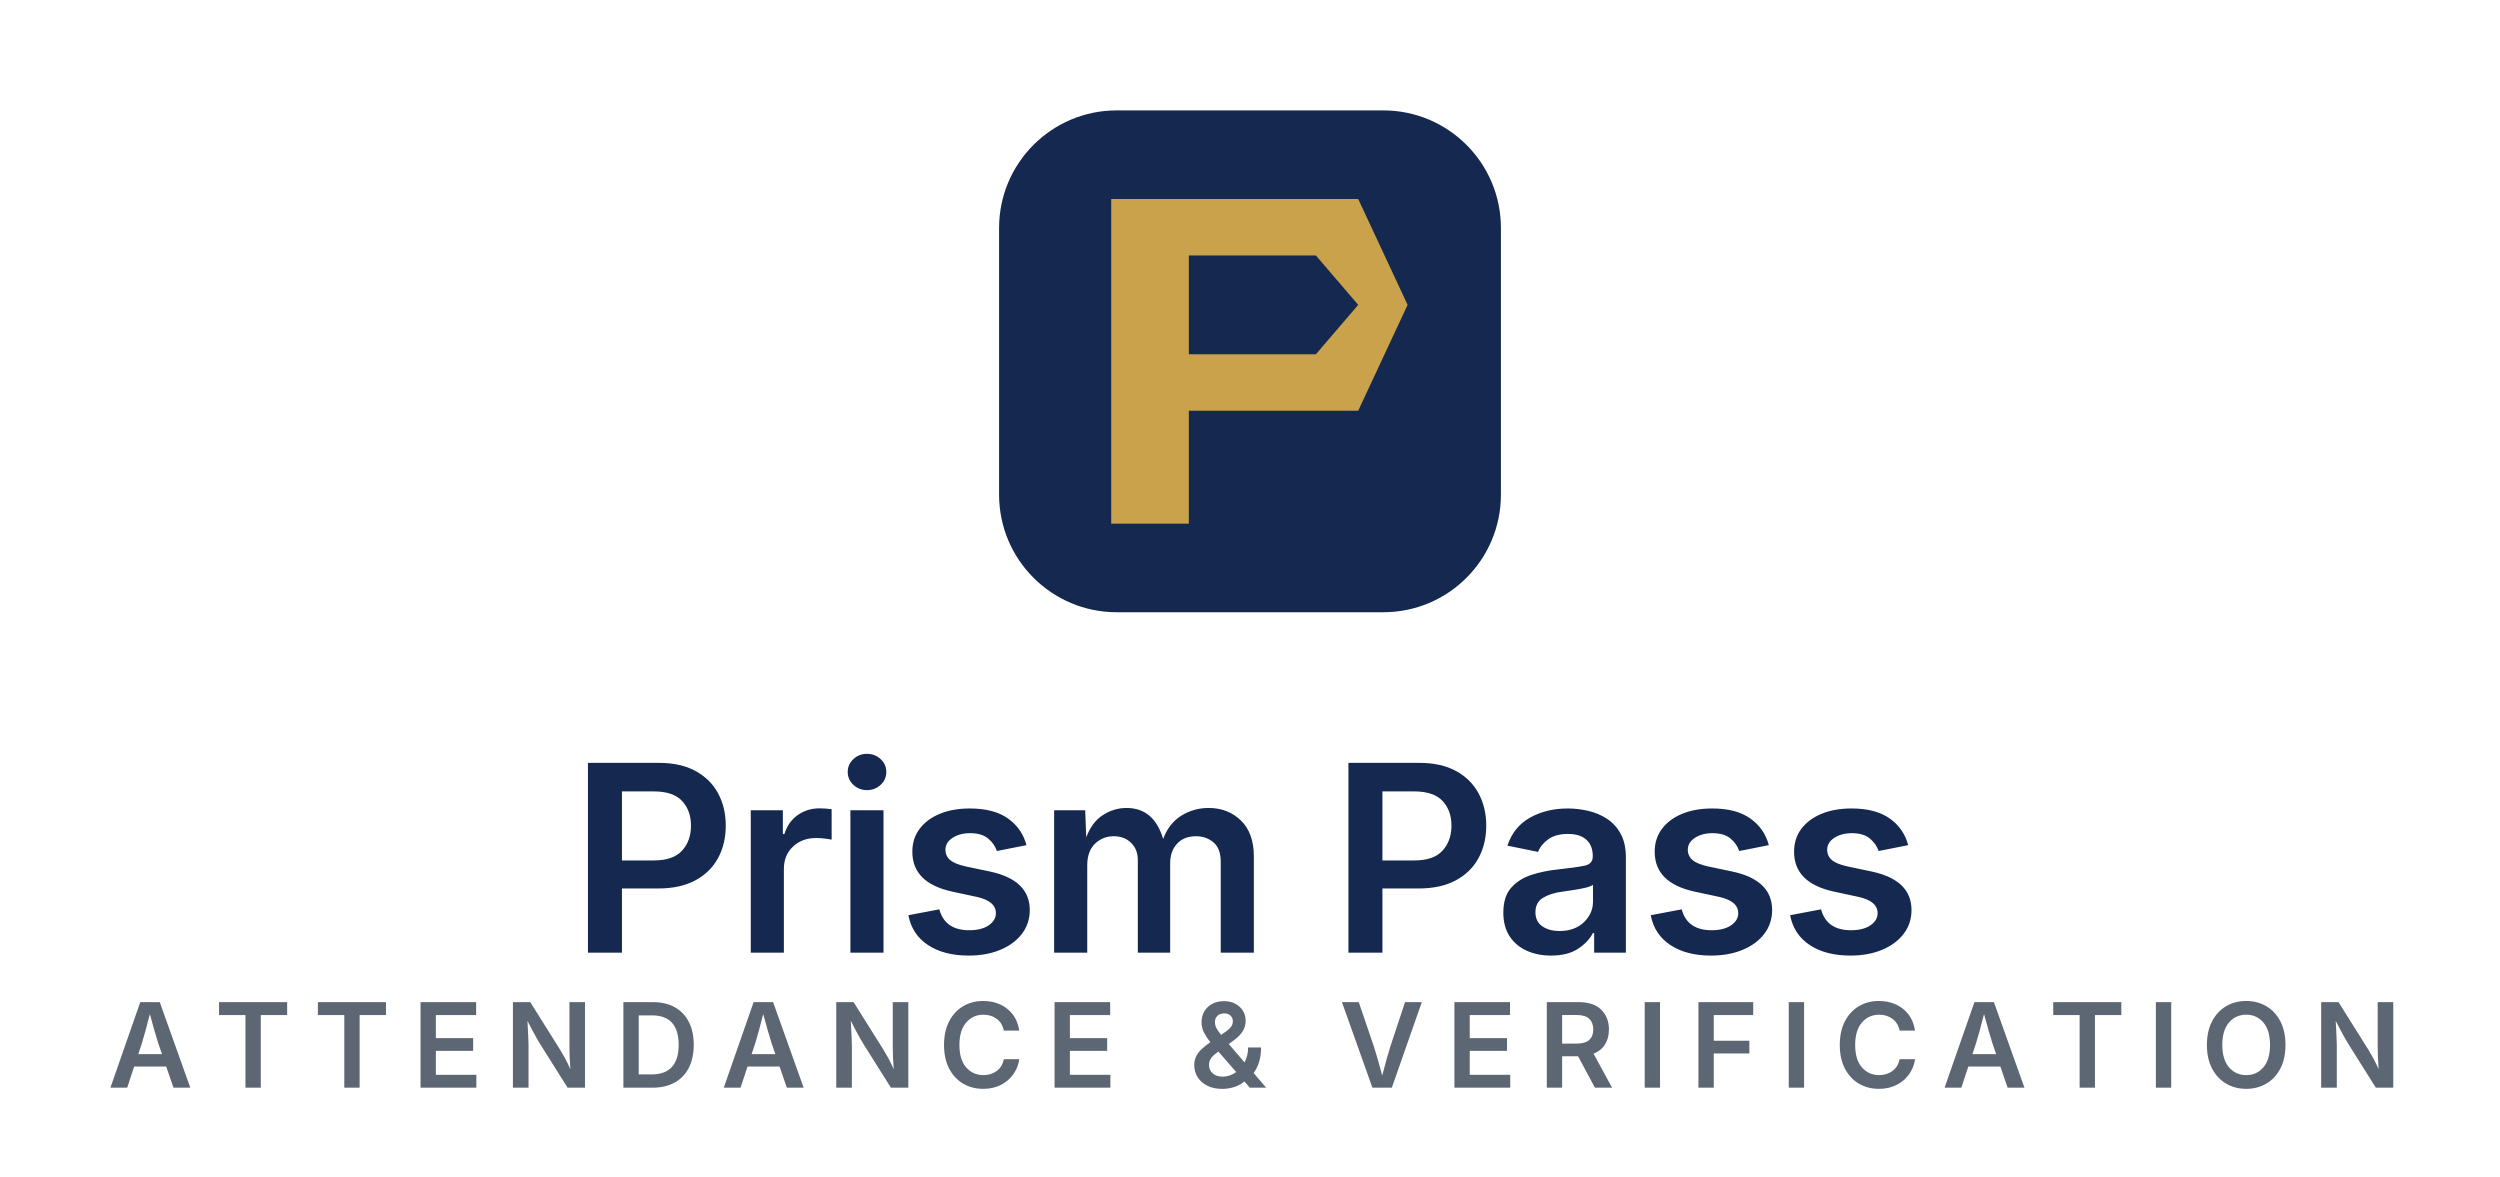
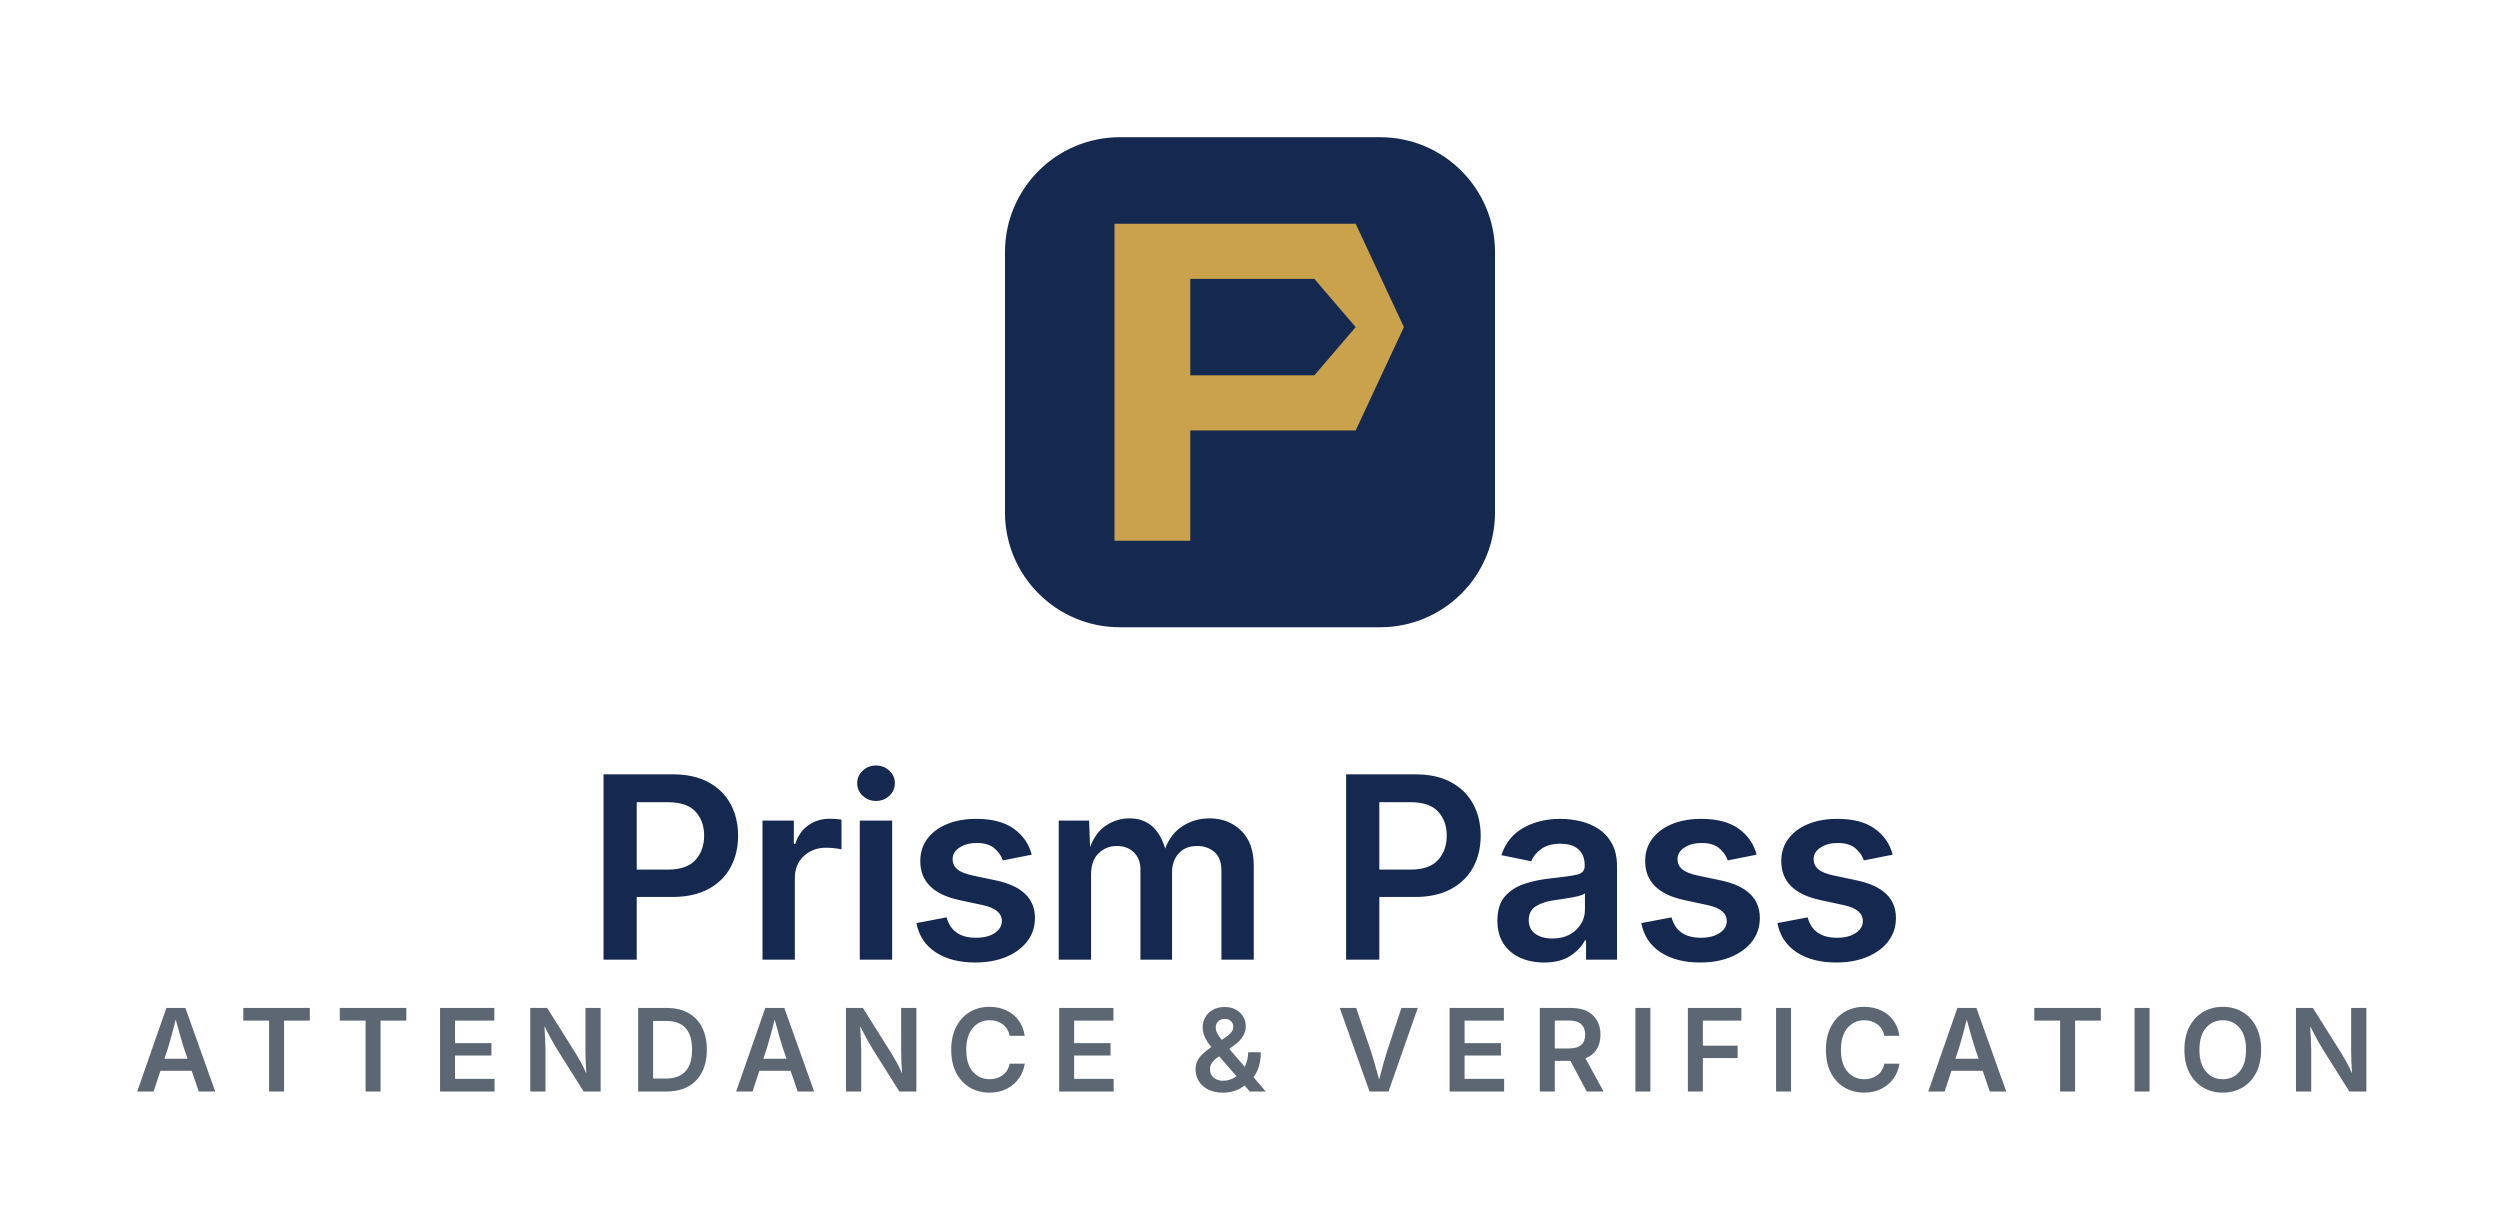
- <svg xmlns="http://www.w3.org/2000/svg" width="478.241" height="224.968" viewBox="0 0 478.241 224.968" role="img" aria-label="Prism Pass">
-   <rect width="478.241" height="224.968" fill="none" />
-   <g transform="translate(191.121 21.12) scale(3)">
+ <svg xmlns="http://www.w3.org/2000/svg" width="489.761" height="240.712" viewBox="0 0 489.761 240.712" role="img" aria-label="Prism Pass">
+   <rect width="489.761" height="240.712" fill="none" />
+   <g transform="translate(196.881 26.88) scale(3)">
    <rect width="32" height="32" rx="7.5" fill="#142850" />
    <path d="M7.15 5.65H22.9L26.05 12.4L22.9 19.15H12.1V26.35H7.15Z M12.1 9.25H20.2L22.9 12.4L20.2 15.55H12.1Z" fill="#C9A24B" fill-rule="evenodd" />
  </g>
-   <g transform="translate(108.817 182.239) scale(0.499)">
+   <g transform="translate(114.577 187.999) scale(0.499)">
    <path d="M7.324 0.0V-72.754H34.521Q42.871 -72.754 48.584 -69.629Q54.297 -66.504 57.227 -61.06Q60.156 -55.615 60.156 -48.682Q60.156 -41.699 57.202 -36.255Q54.248 -30.811 48.486 -27.71Q42.725 -24.609 34.326 -24.609H20.361V0.0ZM20.361 -35.352H32.617Q39.99 -35.352 43.408 -39.111Q46.826 -42.871 46.826 -48.682Q46.826 -54.492 43.408 -58.154Q39.99 -61.816 32.52 -61.816H20.361Z M69.74 0.0V-54.59H82.045V-45.459H82.631Q84.096 -50.195 87.758 -52.759Q91.42 -55.322 96.107 -55.322Q98.549 -55.322 100.746 -54.98V-43.311Q99.965 -43.506 98.207 -43.726Q96.449 -43.945 94.74 -43.945Q89.418 -43.945 85.927 -40.649Q82.436 -37.354 82.436 -32.129V0.0Z M107.938 0.0V-54.59H120.633V0.0ZM114.285 -62.305Q111.258 -62.305 109.085 -64.331Q106.912 -66.357 106.912 -69.287Q106.912 -72.168 109.085 -74.194Q111.258 -76.221 114.285 -76.221Q117.361 -76.221 119.534 -74.194Q121.707 -72.168 121.707 -69.287Q121.707 -66.357 119.534 -64.331Q117.361 -62.305 114.285 -62.305Z M153.264 1.123Q143.84 1.123 137.712 -2.905Q131.584 -6.934 130.168 -14.355L142.033 -16.602Q144.182 -8.594 153.508 -8.594Q158.195 -8.594 160.954 -10.474Q163.713 -12.354 163.713 -15.137Q163.713 -19.775 156.34 -21.387L147.014 -23.389Q131.682 -26.709 131.682 -38.672Q131.682 -43.75 134.465 -47.461Q137.248 -51.172 142.204 -53.223Q147.16 -55.273 153.703 -55.273Q162.98 -55.273 168.376 -51.416Q173.771 -47.559 175.432 -41.211L164.104 -38.965Q163.127 -41.797 160.686 -43.799Q158.244 -45.801 153.85 -45.801Q149.846 -45.801 147.111 -44.019Q144.377 -42.236 144.377 -39.453Q144.377 -37.061 146.159 -35.522Q147.941 -33.984 152.141 -33.057L161.418 -31.104Q176.701 -27.832 176.701 -16.357Q176.701 -11.182 173.723 -7.251Q170.744 -3.32 165.446 -1.099Q160.148 1.123 153.264 1.123Z M186.041 0.0V-54.59H197.955L198.346 -44.189Q200.494 -50.0 204.718 -52.734Q208.941 -55.469 213.824 -55.469Q224.273 -55.469 227.838 -43.604Q230.035 -49.512 234.771 -52.49Q239.508 -55.469 245.27 -55.469Q252.643 -55.469 257.623 -50.684Q262.604 -45.898 262.604 -36.816V0.0H249.908V-34.863Q249.908 -39.941 247.125 -42.285Q244.342 -44.629 240.436 -44.629Q235.797 -44.629 233.16 -41.748Q230.523 -38.867 230.523 -34.277V0.0H218.121V-35.449Q218.121 -39.6 215.533 -42.114Q212.945 -44.629 208.893 -44.629Q204.693 -44.629 201.715 -41.772Q198.736 -38.916 198.736 -33.447V0.0Z M298.861 0.0V-72.754H326.059Q334.408 -72.754 340.121 -69.629Q345.834 -66.504 348.764 -61.06Q351.693 -55.615 351.693 -48.682Q351.693 -41.699 348.739 -36.255Q345.785 -30.811 340.023 -27.71Q334.262 -24.609 325.863 -24.609H311.898V0.0ZM311.898 -35.352H324.154Q331.527 -35.352 334.945 -39.111Q338.363 -42.871 338.363 -48.682Q338.363 -54.492 334.945 -58.154Q331.527 -61.816 324.057 -61.816H311.898Z M376.512 1.123Q371.336 1.123 367.186 -0.757Q363.035 -2.637 360.643 -6.299Q358.25 -9.961 358.25 -15.332Q358.25 -21.484 361.253 -24.878Q364.256 -28.271 369.017 -29.81Q373.777 -31.348 379.051 -31.885Q386.18 -32.666 389.354 -33.325Q392.527 -33.984 392.527 -36.816V-37.061Q392.527 -41.064 390.086 -43.286Q387.645 -45.508 383.006 -45.508Q378.221 -45.508 375.389 -43.408Q372.557 -41.309 371.58 -38.623L359.812 -41.016Q362.205 -48.242 368.479 -51.758Q374.754 -55.273 382.957 -55.273Q386.814 -55.273 390.745 -54.37Q394.676 -53.467 397.947 -51.343Q401.219 -49.219 403.221 -45.581Q405.223 -41.943 405.223 -36.475V0.0H393.064V-7.52H392.576Q390.77 -4.004 386.814 -1.44Q382.859 1.123 376.512 1.123ZM379.783 -8.301Q385.643 -8.301 389.134 -11.67Q392.625 -15.039 392.625 -19.58V-26.025Q391.746 -25.342 389.5 -24.829Q387.254 -24.316 384.739 -23.95Q382.225 -23.584 380.564 -23.34Q376.268 -22.754 373.411 -20.996Q370.555 -19.238 370.555 -15.479Q370.555 -11.963 373.143 -10.132Q375.73 -8.301 379.783 -8.301Z M437.854 1.123Q428.43 1.123 422.302 -2.905Q416.174 -6.934 414.758 -14.355L426.623 -16.602Q428.771 -8.594 438.098 -8.594Q442.785 -8.594 445.544 -10.474Q448.303 -12.354 448.303 -15.137Q448.303 -19.775 440.93 -21.387L431.604 -23.389Q416.271 -26.709 416.271 -38.672Q416.271 -43.75 419.055 -47.461Q421.838 -51.172 426.794 -53.223Q431.75 -55.273 438.293 -55.273Q447.57 -55.273 452.966 -51.416Q458.361 -47.559 460.021 -41.211L448.693 -38.965Q447.717 -41.797 445.275 -43.799Q442.834 -45.801 438.439 -45.801Q434.436 -45.801 431.701 -44.019Q428.967 -42.236 428.967 -39.453Q428.967 -37.061 430.749 -35.522Q432.531 -33.984 436.73 -33.057L446.008 -31.104Q461.291 -27.832 461.291 -16.357Q461.291 -11.182 458.312 -7.251Q455.334 -3.32 450.036 -1.099Q444.738 1.123 437.854 1.123Z M491.285 1.123Q481.861 1.123 475.733 -2.905Q469.605 -6.934 468.189 -14.355L480.055 -16.602Q482.203 -8.594 491.529 -8.594Q496.217 -8.594 498.976 -10.474Q501.734 -12.354 501.734 -15.137Q501.734 -19.775 494.361 -21.387L485.035 -23.389Q469.703 -26.709 469.703 -38.672Q469.703 -43.75 472.486 -47.461Q475.27 -51.172 480.226 -53.223Q485.182 -55.273 491.725 -55.273Q501.002 -55.273 506.397 -51.416Q511.793 -47.559 513.453 -41.211L502.125 -38.965Q501.148 -41.797 498.707 -43.799Q496.266 -45.801 491.871 -45.801Q487.867 -45.801 485.133 -44.019Q482.398 -42.236 482.398 -39.453Q482.398 -37.061 484.181 -35.522Q485.963 -33.984 490.162 -33.057L499.439 -31.104Q514.723 -27.832 514.723 -16.357Q514.723 -11.182 511.744 -7.251Q508.766 -3.32 503.468 -1.099Q498.17 1.123 491.285 1.123Z" fill="#142850" />
  </g>
-   <g transform="translate(20.572 208.072) scale(0.225)">
+   <g transform="translate(26.332 213.832) scale(0.225)">
    <path d="M2.441 0.0 27.832 -72.754H44.385L70.361 0.0H56.055L49.854 -18.018H22.656L16.699 0.0ZM26.123 -28.516H46.289L43.115 -37.793Q41.504 -42.822 39.771 -48.926Q38.037 -55.029 35.986 -62.598Q34.033 -54.98 32.373 -48.804Q30.713 -42.627 29.199 -37.793Z M94.807 -61.768V-72.754H152.717V-61.768H130.305V0.0H117.268V-61.768Z M178.822 -61.768V-72.754H236.732V-61.768H214.32V0.0H201.283V-61.768Z M266.109 0.0V-72.754H313.375V-61.768H279.146V-42.139H310.836V-31.299H279.146V-10.986H313.57V0.0Z M344.656 0.0V-72.754H359.402L384.549 -32.666Q386.502 -29.541 388.797 -25.366Q391.092 -21.191 393.484 -15.723Q393.094 -20.996 392.898 -26.123Q392.703 -31.25 392.703 -34.57V-72.754H405.936V0.0H391.141L368.436 -36.084Q366.531 -39.111 364.847 -42.09Q363.162 -45.068 361.307 -48.584Q359.451 -52.1 357.01 -56.836Q357.352 -50.098 357.645 -44.629Q357.938 -39.16 357.938 -36.133V0.0Z M463.193 0.0H438.584V-72.754H463.682Q474.521 -72.754 482.31 -68.384Q490.098 -64.014 494.248 -55.884Q498.398 -47.754 498.398 -36.475Q498.398 -25.098 494.224 -16.919Q490.049 -8.74 482.163 -4.37Q474.277 0.0 463.193 0.0ZM451.621 -11.279H462.559Q485.557 -11.279 485.557 -36.475Q485.557 -61.475 462.9 -61.475H451.621Z M523.918 0.0 549.309 -72.754H565.861L591.838 0.0H577.531L571.33 -18.018H544.133L538.176 0.0ZM547.6 -28.516H567.766L564.592 -37.793Q562.98 -42.822 561.247 -48.926Q559.514 -55.029 557.463 -62.598Q555.51 -54.98 553.85 -48.804Q552.189 -42.627 550.676 -37.793Z M619.555 0.0V-72.754H634.301L659.447 -32.666Q661.4 -29.541 663.695 -25.366Q665.99 -21.191 668.383 -15.723Q667.992 -20.996 667.797 -26.123Q667.602 -31.25 667.602 -34.57V-72.754H680.834V0.0H666.039L643.334 -36.084Q641.43 -39.111 639.745 -42.09Q638.061 -45.068 636.205 -48.584Q634.35 -52.1 631.908 -56.836Q632.25 -50.098 632.543 -44.629Q632.836 -39.16 632.836 -36.133V0.0Z M744.488 0.977Q734.918 0.977 727.398 -3.467Q719.879 -7.91 715.533 -16.26Q711.188 -24.609 711.188 -36.328Q711.188 -48.096 715.558 -56.47Q719.928 -64.844 727.447 -69.287Q734.967 -73.73 744.488 -73.73Q752.447 -73.73 758.966 -70.752Q765.484 -67.773 769.732 -62.134Q773.98 -56.494 775.152 -48.535H762.018Q760.797 -54.98 756.012 -58.521Q751.227 -62.061 744.684 -62.061Q735.748 -62.061 730.011 -55.396Q724.273 -48.73 724.273 -36.328Q724.273 -23.779 730.035 -17.236Q735.797 -10.693 744.635 -10.693Q751.178 -10.693 755.987 -14.233Q760.797 -17.773 762.018 -24.219H775.201Q774.176 -17.236 770.172 -11.523Q766.168 -5.811 759.625 -2.417Q753.082 0.977 744.488 0.977Z M805.164 0.0V-72.754H852.43V-61.768H818.201V-42.139H849.891V-31.299H818.201V-10.986H852.625V0.0Z M947.854 1.025Q940.432 1.025 935.061 -1.66Q929.689 -4.346 926.809 -8.911Q923.928 -13.477 923.928 -19.141Q923.928 -23.535 925.661 -26.88Q927.395 -30.225 930.471 -33.032Q933.547 -35.84 937.6 -38.672Q934.426 -42.627 932.277 -46.729Q930.129 -50.83 930.129 -55.811Q930.129 -60.889 932.497 -64.893Q934.865 -68.896 939.162 -71.24Q943.459 -73.584 949.221 -73.584Q954.885 -73.584 959.011 -71.313Q963.137 -69.043 965.383 -65.259Q967.629 -61.475 967.629 -56.885Q967.629 -51.855 964.992 -47.803Q962.355 -43.75 957.961 -40.576L953.273 -37.158L966.701 -21.484Q968.117 -24.219 968.923 -27.417Q969.729 -30.615 969.729 -34.18H980.715Q980.715 -26.709 978.884 -21.338Q977.053 -15.967 974.416 -12.451L985.061 0.0H971.193L966.555 -5.322Q962.746 -2.051 957.717 -0.513Q952.688 1.025 947.854 1.025ZM959.621 -13.281 944.436 -30.713 943.215 -29.834Q939.699 -27.246 938.088 -24.854Q936.477 -22.461 936.477 -19.434Q936.477 -14.893 939.65 -12.134Q942.824 -9.375 947.951 -9.375Q954.152 -9.375 959.621 -13.281ZM946.73 -44.922 950.979 -47.803Q953.127 -49.316 954.934 -51.44Q956.74 -53.564 956.74 -56.494Q956.74 -59.326 954.787 -61.255Q952.834 -63.184 949.367 -63.184Q945.803 -63.184 943.654 -61.108Q941.506 -59.033 941.506 -55.713Q941.506 -53.027 942.922 -50.439Q944.338 -47.852 946.73 -44.922Z M1075.406 0.0 1049.479 -72.754H1063.785L1076.676 -34.961Q1078.238 -30.127 1079.972 -24.023Q1081.705 -17.92 1083.756 -10.4Q1087.613 -25.342 1090.641 -34.961L1103.141 -72.754H1117.398L1091.91 0.0Z M1145.115 0.0V-72.754H1192.381V-61.768H1158.152V-42.139H1189.842V-31.299H1158.152V-10.986H1192.576V0.0Z M1223.662 0.0V-72.754H1250.859Q1263.408 -72.754 1269.951 -66.309Q1276.494 -59.863 1276.494 -49.463Q1276.494 -42.09 1273.174 -36.768Q1269.854 -31.445 1263.408 -28.906L1279.18 0.0H1264.58L1250.273 -26.709H1236.699V0.0ZM1236.699 -37.5H1248.955Q1256.328 -37.5 1259.746 -40.601Q1263.164 -43.701 1263.164 -49.463Q1263.164 -55.322 1259.746 -58.569Q1256.328 -61.816 1248.857 -61.816H1236.699Z M1319.934 -72.754V0.0H1306.896V-72.754Z M1352.582 0.0V-72.754H1399.164V-61.768H1365.619V-39.941H1395.893V-29.102H1365.619V0.0Z M1442.408 -72.754V0.0H1429.371V-72.754Z M1506.062 0.977Q1496.492 0.977 1488.973 -3.467Q1481.453 -7.91 1477.107 -16.26Q1472.762 -24.609 1472.762 -36.328Q1472.762 -48.096 1477.132 -56.47Q1481.502 -64.844 1489.021 -69.287Q1496.541 -73.73 1506.062 -73.73Q1514.021 -73.73 1520.54 -70.752Q1527.059 -67.773 1531.307 -62.134Q1535.555 -56.494 1536.727 -48.535H1523.592Q1522.371 -54.98 1517.586 -58.521Q1512.801 -62.061 1506.258 -62.061Q1497.322 -62.061 1491.585 -55.396Q1485.848 -48.73 1485.848 -36.328Q1485.848 -23.779 1491.609 -17.236Q1497.371 -10.693 1506.209 -10.693Q1512.752 -10.693 1517.562 -14.233Q1522.371 -17.773 1523.592 -24.219H1536.775Q1535.75 -17.236 1531.746 -11.523Q1527.742 -5.811 1521.199 -2.417Q1514.656 0.977 1506.062 0.977Z M1561.855 0.0 1587.246 -72.754H1603.799L1629.775 0.0H1615.469L1609.268 -18.018H1582.07L1576.113 0.0ZM1585.537 -28.516H1605.703L1602.529 -37.793Q1600.918 -42.822 1599.185 -48.926Q1597.451 -55.029 1595.4 -62.598Q1593.447 -54.98 1591.787 -48.804Q1590.127 -42.627 1588.613 -37.793Z M1654.221 -61.768V-72.754H1712.131V-61.768H1689.719V0.0H1676.682V-61.768Z M1754.545 -72.754V0.0H1741.508V-72.754Z M1818.346 0.977Q1808.775 0.977 1801.231 -3.467Q1793.688 -7.91 1789.293 -16.26Q1784.898 -24.609 1784.898 -36.328Q1784.898 -48.096 1789.293 -56.47Q1793.688 -64.844 1801.231 -69.287Q1808.775 -73.73 1818.346 -73.73Q1827.867 -73.73 1835.411 -69.287Q1842.955 -64.844 1847.325 -56.47Q1851.695 -48.096 1851.695 -36.328Q1851.695 -24.561 1847.325 -16.235Q1842.955 -7.91 1835.411 -3.467Q1827.867 0.977 1818.346 0.977ZM1818.346 -10.693Q1827.232 -10.693 1832.896 -17.285Q1838.561 -23.877 1838.561 -36.328Q1838.561 -48.828 1832.896 -55.444Q1827.232 -62.061 1818.346 -62.061Q1809.41 -62.061 1803.697 -55.444Q1797.984 -48.828 1797.984 -36.328Q1797.984 -23.926 1803.697 -17.31Q1809.41 -10.693 1818.346 -10.693Z M1882.049 0.0V-72.754H1896.795L1921.941 -32.666Q1923.895 -29.541 1926.189 -25.366Q1928.484 -21.191 1930.877 -15.723Q1930.486 -20.996 1930.291 -26.123Q1930.096 -31.25 1930.096 -34.57V-72.754H1943.328V0.0H1928.533L1905.828 -36.084Q1903.924 -39.111 1902.239 -42.09Q1900.555 -45.068 1898.699 -48.584Q1896.844 -52.1 1894.402 -56.836Q1894.744 -50.098 1895.037 -44.629Q1895.33 -39.16 1895.33 -36.133V0.0Z" fill="#5C6773" />
  </g>
</svg>
